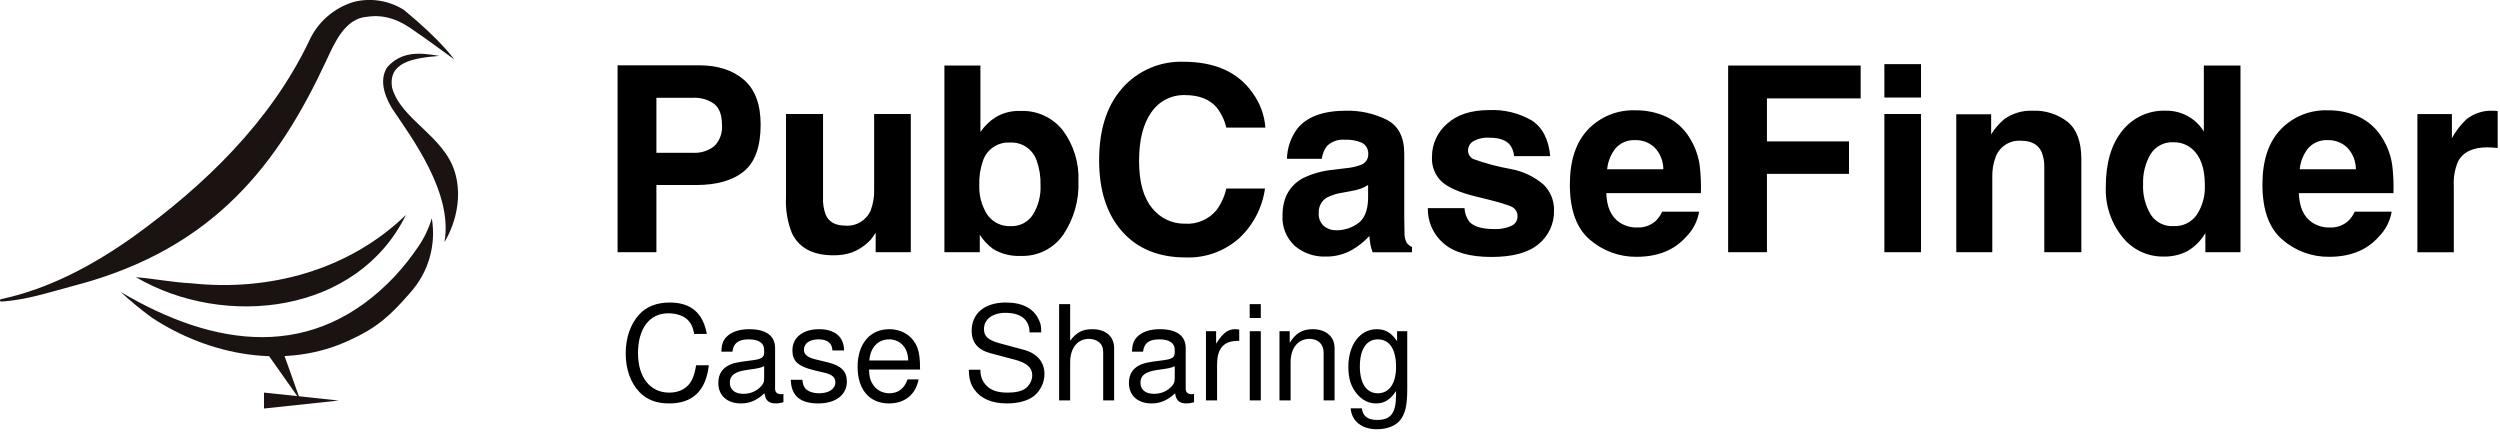
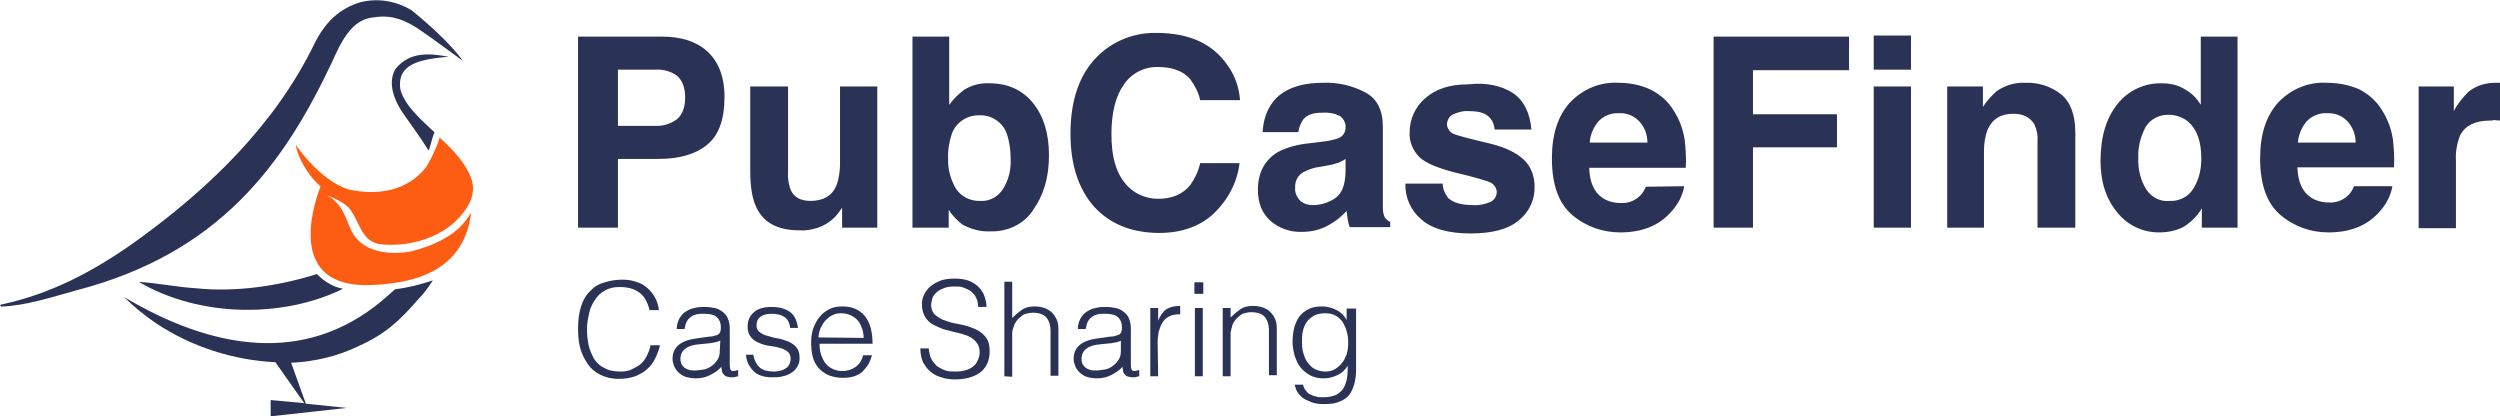
- <svg xmlns="http://www.w3.org/2000/svg" width="492" height="85" viewBox="0 0 492 85">
-   <defs>
-     <clipPath id="clip-logo_CaseSharing">
-       <rect width="492" height="85" />
-     </clipPath>
-   </defs>
-   <g id="logo_CaseSharing" clip-path="url(#clip-logo_CaseSharing)">
-     <g id="グループ_56238" data-name="グループ 56238" transform="translate(-11827.957 -6612.707)">
-       <g id="グループ_56232" data-name="グループ 56232" transform="translate(11949.498 6624.859)">
-         <path id="パス_104437" data-name="パス 104437" d="M18.075.057H10.264V13.285H2.626V-23.5H18.649q5.541,0,8.835,2.845t3.294,8.81q0,6.514-3.294,9.21T18.075.057ZM21.669-7.6a5.322,5.322,0,0,0,1.5-4.193q0-2.87-1.51-4.093a6.553,6.553,0,0,0-4.23-1.223H10.264V-6.282h7.163A6.26,6.26,0,0,0,21.669-7.6ZM53.416,9.442q-.1.125-.5.749a5.011,5.011,0,0,1-.948,1.1,9.9,9.9,0,0,1-3.232,2.047,11.015,11.015,0,0,1-3.656.549q-6.04,0-8.136-4.343a16.617,16.617,0,0,1-1.173-7.063v-16.4h7.288v16.4a8.584,8.584,0,0,0,.549,3.494q.973,2.072,3.819,2.072A4.992,4.992,0,0,0,52.417,5.1a10.661,10.661,0,0,0,.7-4.218v-14.8h7.213v27.2H53.416Zm28.552,4.567a9.706,9.706,0,0,1-5.416-1.348,10.817,10.817,0,0,1-2.646-2.8v3.419H66.943V-23.453h7.088v13.078A10.378,10.378,0,0,1,77-13.27a8.822,8.822,0,0,1,4.892-1.248,10.076,10.076,0,0,1,8.4,3.869A15.705,15.705,0,0,1,93.323-.666,17.554,17.554,0,0,1,90.329,9.841,9.711,9.711,0,0,1,81.968,14.009ZM85.861.082a13.166,13.166,0,0,0-.749-4.792A5.215,5.215,0,0,0,79.871-8.3a5.292,5.292,0,0,0-5.316,3.519A13.208,13.208,0,0,0,73.806.057a10.143,10.143,0,0,0,1.547,5.79,5.3,5.3,0,0,0,4.717,2.3,4.882,4.882,0,0,0,4.268-2.221A10.143,10.143,0,0,0,85.861.082ZM124.945,10.54a15,15,0,0,1-10.532,3.769q-7.937,0-12.479-5.092Q97.392,4.1,97.392-4.809q0-9.634,5.166-14.85A15.394,15.394,0,0,1,113.989-24.2q9.284,0,13.577,6.09a13.184,13.184,0,0,1,2.546,6.864h-7.687a10.383,10.383,0,0,0-1.922-3.993q-2.1-2.4-6.215-2.4a7.7,7.7,0,0,0-6.614,3.382q-2.421,3.382-2.421,9.572t2.558,9.272a8.084,8.084,0,0,0,6.5,3.082,7.436,7.436,0,0,0,6.165-2.646A11.492,11.492,0,0,0,122.424.756h7.612A16.544,16.544,0,0,1,124.945,10.54Zm11.406-21.514q2.82-3.594,9.684-3.594a17.2,17.2,0,0,1,7.937,1.772q3.469,1.772,3.469,6.689V6.372q0,1.3.05,3.145a3.954,3.954,0,0,0,.424,1.9,2.55,2.55,0,0,0,1.048.824v1.048h-7.737a7.925,7.925,0,0,1-.449-1.547q-.125-.724-.2-1.647a14.615,14.615,0,0,1-3.394,2.72,10.21,10.21,0,0,1-5.191,1.323,8.925,8.925,0,0,1-6.1-2.109,7.522,7.522,0,0,1-2.408-5.978q0-5.017,3.868-7.263a17.176,17.176,0,0,1,6.239-1.747l2.421-.3a11.1,11.1,0,0,0,2.82-.624,2.139,2.139,0,0,0,1.522-2.022,2.4,2.4,0,0,0-1.161-2.309,7.25,7.25,0,0,0-3.407-.636A4.438,4.438,0,0,0,142.216-7.6a5.187,5.187,0,0,0-1,2.5h-6.863A10.439,10.439,0,0,1,136.351-10.974Zm5.291,19.118a3.717,3.717,0,0,0,2.446.824,7.244,7.244,0,0,0,4.23-1.348q1.934-1.348,2.009-4.917V.057a7.73,7.73,0,0,1-1.36.686,11.376,11.376,0,0,1-1.884.487l-1.6.3a10.314,10.314,0,0,0-3.22.973,3.262,3.262,0,0,0-1.647,3.02A3.123,3.123,0,0,0,141.642,8.144ZM182.5-12.671q3.195,2.047,3.669,7.038h-7.113A4.208,4.208,0,0,0,178.28-7.8q-1.173-1.448-3.993-1.448a5.738,5.738,0,0,0-3.307.724,2.083,2.083,0,0,0-.986,1.7,1.857,1.857,0,0,0,1.048,1.772,45.377,45.377,0,0,0,7.412,1.972,13.615,13.615,0,0,1,6.364,3.02,6.857,6.857,0,0,1,2.1,5.116,8.267,8.267,0,0,1-3.007,6.6q-3.007,2.558-9.3,2.558-6.414,0-9.472-2.708a8.81,8.81,0,0,1-3.057-6.9H169.3a4.75,4.75,0,0,0,.973,2.7q1.323,1.423,4.892,1.423a7.456,7.456,0,0,0,3.332-.624,2,2,0,0,0,1.235-1.872,2.018,2.018,0,0,0-1-1.822q-1-.624-7.413-2.146Q166.7,1.106,164.8-.616a6.223,6.223,0,0,1-1.9-4.892,8.485,8.485,0,0,1,2.958-6.477q2.957-2.708,8.323-2.708A15.41,15.41,0,0,1,182.5-12.671ZM215.467,5.3a9.023,9.023,0,0,1-2.521,4.917q-3.494,3.968-9.784,3.968A13.8,13.8,0,0,1,194,10.839q-3.968-3.344-3.968-10.882,0-7.063,3.581-10.832a12.245,12.245,0,0,1,9.3-3.769,14.257,14.257,0,0,1,6.115,1.273,10.712,10.712,0,0,1,4.492,4.018,13.71,13.71,0,0,1,2.072,5.616,36.267,36.267,0,0,1,.225,5.391H197.2q.15,4.093,2.571,5.74a6.055,6.055,0,0,0,3.544,1.023,5.1,5.1,0,0,0,3.569-1.248A5.927,5.927,0,0,0,208.2,5.3Zm-7.038-8.336a6.192,6.192,0,0,0-1.71-4.28,5.309,5.309,0,0,0-3.806-1.46,4.831,4.831,0,0,0-3.831,1.547,7.724,7.724,0,0,0-1.71,4.193Zm38.834-13.952H228.82v8.461h16.148v6.389H228.82V13.285h-7.637V-23.453h26.081Zm11.88,3.07v27.2h-7.213v-27.2Zm0-9.809v6.564h-7.213v-6.564ZM278.836-8.653a4.952,4.952,0,0,0-4.967,3.07,10.545,10.545,0,0,0-.7,4.143V13.285h-7.088V-13.869h6.863V-9.9a12.076,12.076,0,0,1,2.6-3.02,9.02,9.02,0,0,1,5.566-1.647,10.5,10.5,0,0,1,6.9,2.209q2.683,2.209,2.683,7.325V13.285H283.4V-3.262a7.551,7.551,0,0,0-.574-3.295Q281.781-8.653,278.836-8.653Zm43.177-14.8V13.285H315.1V9.517a10.033,10.033,0,0,1-3.469,3.519,9.739,9.739,0,0,1-4.842,1.1,10.109,10.109,0,0,1-8.024-3.856,14.808,14.808,0,0,1-3.257-9.9q0-6.963,3.207-10.957a10.434,10.434,0,0,1,8.573-3.993,8.774,8.774,0,0,1,4.393,1.086,8.64,8.64,0,0,1,3.12,3.007V-23.453ZM302.845-.142a10.7,10.7,0,0,0,1.5,6.015,4.985,4.985,0,0,0,4.492,2.271A5.252,5.252,0,0,0,313.427,5.9,9.924,9.924,0,0,0,315,.082q0-4.992-2.521-7.138a5.425,5.425,0,0,0-3.594-1.3A5,5,0,0,0,304.305-6,10.927,10.927,0,0,0,302.845-.142ZM351.763,5.3a9.023,9.023,0,0,1-2.521,4.917q-3.494,3.968-9.784,3.968a13.8,13.8,0,0,1-9.16-3.344Q326.33,7.495,326.331-.042q0-7.063,3.581-10.832a12.245,12.245,0,0,1,9.3-3.769,14.257,14.257,0,0,1,6.115,1.273,10.712,10.712,0,0,1,4.492,4.018,13.71,13.71,0,0,1,2.072,5.616,36.267,36.267,0,0,1,.225,5.391H333.493q.15,4.093,2.571,5.74a6.055,6.055,0,0,0,3.544,1.023,5.1,5.1,0,0,0,3.569-1.248A5.927,5.927,0,0,0,344.5,5.3Zm-7.038-8.336a6.192,6.192,0,0,0-1.71-4.28,5.309,5.309,0,0,0-3.806-1.46,4.831,4.831,0,0,0-3.831,1.547,7.724,7.724,0,0,0-1.71,4.193Zm25.856-4.318q-4.293,0-5.765,2.8a10.875,10.875,0,0,0-.824,4.842v13h-7.163v-27.2h6.789v4.742a15.038,15.038,0,0,1,2.87-3.719,7.813,7.813,0,0,1,5.191-1.672q.2,0,.337.012t.611.037V-7.23q-.674-.075-1.2-.1T370.581-7.355Z" transform="translate(-2.626 24.202)" />
-         <text id="Case_Sharing" data-name="Case Sharing" transform="translate(0.347 66.649)" font-size="26" font-family="Helvetica-Light, Helvetica" font-weight="300">
-           <tspan x="0" y="0">Case Sharing</tspan>
-         </text>
-       </g>
-       <g id="グループ_56233" data-name="グループ 56233" transform="translate(951.067 -759.599)">
-         <path id="パス_104491" data-name="パス 104491" d="M340.816,159.141c-9.546,19.481-35.638,22.488-53.145,12.264,3.609.29,7.326,1.032,10.9,1.2,15.258,1.644,30.986-2.552,42.244-13.459" transform="translate(10615.966 7255.452)" fill="#1a1311" />
-         <path id="パス_104492" data-name="パス 104492" d="M350.126,134.142a12.66,12.66,0,0,0-9.855-1.6,14.105,14.105,0,0,0-8.911,7.892c-7.581,15.73-20.419,28.167-34.471,38.3-7.892,5.594-16.53,10.272-26.084,12.319a.24.24,0,0,0-.188.243.237.237,0,0,0,.248.224c4.959-.271,9.738-1.92,14.546-3.18,27.663-7.261,40.137-24.331,49.412-44.212,1.64-3.526,3.671-8.343,8.063-8.652,3.582-.539,6.557.753,9.371,2.832,1.5.968,7.729,5.546,7.729,5.546s-2.387-3.555-9.858-9.711" transform="translate(10606.273 7240.129)" fill="#1a1311" />
-         <path id="パス_104493" data-name="パス 104493" d="M346.988,159.553a19.382,19.382,0,0,1-2.66,5.6,49.807,49.807,0,0,1-4.6,5.809c-15.959,16.9-35.434,14.068-53.956,3.127a67.352,67.352,0,0,0,6.151,5.062c11.315,7.442,26.335,10.363,38.985,4.368,5.089-2.3,7.895-4.725,11.776-9.236a17.51,17.51,0,0,0,4.3-14.731" transform="translate(10614.883 7255.687)" fill="#1a1311" />
-         <path id="パス_104494" data-name="パス 104494" d="M332.813,162.218c-2.144-7.147-10.631-10.33-12.355-16.621-.8-4.993,4.048-5.822,9.284-6.245-3.616-.641-7.4-1.029-10.271,2.254-1.187,1.918-1.142,4.557,1.024,8.146,3.718,5.558,12.024,16.568,10.266,26.234,0,0,4.248-6.444,2.051-13.768" transform="translate(10633.596 7243.96)" fill="#1a1311" />
-         <path id="パス_104495" data-name="パス 104495" d="M306.844,175.485l3.889,10.908-6.675-9.463Z" transform="translate(10625.279 7264.741)" fill="#1a1311" />
-         <path id="パス_104496" data-name="パス 104496" d="M303.745,181.44l14.712,1.568-14.712,1.568Z" transform="translate(10625.1 7268.125)" fill="#1a1311" />
-       </g>
+ <svg xmlns="http://www.w3.org/2000/svg" version="1.1" id="レイヤー_1" x="0px" y="0px" viewBox="0 0 476.2 79.2" style="enable-background:new 0 0 476.2 79.2;" xml:space="preserve">
+   <style type="text/css">
+ 	.st0{fill:#2A3356;}
+ 	.st1{enable-background:new    ;}
+ 	.st2{fill:#FC5D13;}
+ </style>
+   <g id="グループ_56359" transform="translate(162.006 14.769)">
+     <path id="パス_104437_00000166661441803717782650000000072536960406657445_" class="st0" d="M-36.6,15.5h-7.7v13.1h-7.6V-7.8H-36   c3.7,0,6.6,0.9,8.7,2.8S-24-0.2-24,3.7c0,4.3-1.1,7.3-3.3,9.1C-29.5,14.6-32.5,15.5-36.6,15.5z M-33,7.9c1-0.9,1.5-2.3,1.5-4.1   S-32,0.6-33-0.3c-1.2-0.9-2.7-1.3-4.2-1.2h-7.1V9.2h7.1C-35.7,9.3-34.2,8.8-33,7.9z M-1.6,24.8c-0.1,0.1-0.2,0.3-0.5,0.7   c-0.3,0.4-0.6,0.8-0.9,1.1c-0.9,0.9-2,1.6-3.2,2s-2.4,0.6-3.6,0.5c-4,0-6.7-1.4-8.1-4.3c-0.8-1.6-1.2-3.9-1.2-7V1.7h7.2v16.2   c-0.1,1.2,0.1,2.4,0.5,3.5c0.6,1.4,1.9,2.1,3.8,2.1c2.4,0,4.1-1,4.9-2.9c0.5-1.3,0.7-2.8,0.7-4.2V1.7h7.1v26.9h-6.7   C-1.6,28.6-1.6,24.8-1.6,24.8z M26.7,29.3c-1.9,0.1-3.7-0.4-5.4-1.3c-1-0.8-1.9-1.7-2.6-2.8v3.4h-6.9V-7.8h7v13   c0.8-1.1,1.8-2.1,2.9-2.9c1.5-0.9,3.1-1.3,4.8-1.2c3.5,0,6.3,1.3,8.3,3.8s3,5.8,3,9.9c0,4.2-1,7.6-3,10.4   C33.1,27.9,29.9,29.4,26.7,29.3L26.7,29.3z M30.5,15.5c0-1.6-0.2-3.2-0.7-4.7c-0.7-2.2-2.9-3.7-5.2-3.6c-2.3-0.1-4.5,1.3-5.3,3.5   c-0.5,1.5-0.8,3.2-0.7,4.8c-0.1,2,0.5,4,1.5,5.7c1,1.5,2.8,2.4,4.7,2.3c1.7,0.1,3.3-0.8,4.2-2.2C30.1,19.6,30.6,17.6,30.5,15.5   L30.5,15.5z M69.2,25.9c-2.7,2.5-6.2,3.7-10.4,3.7c-5.2,0-9.4-1.7-12.4-5c-3-3.4-4.5-8-4.5-13.9C41.9,4.3,43.6-0.6,47-4   c3-3,7.1-4.6,11.3-4.5c6.1,0,10.6,2,13.4,6c1.5,2,2.3,4.3,2.5,6.8h-7.6c-0.3-1.4-1-2.8-1.9-4C63.4-1.2,61.4-2,58.6-2   c-2.6-0.1-5.1,1.2-6.5,3.3c-1.6,2.2-2.4,5.4-2.4,9.5s0.8,7.1,2.5,9.2c1.5,2,3.9,3.1,6.4,3.1c2.7,0,4.7-0.9,6.1-2.6   c0.9-1.3,1.6-2.7,1.9-4.2h7.5C73.7,19.9,71.9,23.3,69.2,25.9z M80.5,4.6C82.4,2.2,85.6,1,90.1,1c2.7-0.1,5.4,0.5,7.9,1.8   c2.3,1.2,3.4,3.4,3.4,6.6v12.3c0,0.9,0,1.9,0,3.1c0,0.7,0.1,1.3,0.4,1.9c0.3,0.4,0.6,0.6,1,0.8v1h-7.7c-0.2-0.5-0.3-1-0.4-1.5   s-0.1-1-0.2-1.6c-1,1.1-2.1,2-3.4,2.7c-1.6,0.9-3.3,1.3-5.1,1.3c-2.2,0.1-4.4-0.7-6-2.1s-2.4-3.4-2.4-5.9c0-3.3,1.3-5.7,3.8-7.2   c1.9-1,4-1.5,6.2-1.7l2.4-0.3c1-0.1,1.9-0.3,2.8-0.6s1.5-1.1,1.5-2c0.1-0.9-0.4-1.8-1.1-2.3c-1.1-0.5-2.2-0.7-3.4-0.6   c-1.7,0-2.8,0.4-3.5,1.2c-0.5,0.7-0.9,1.6-1,2.5h-6.8C78.6,8.3,79.2,6.3,80.5,4.6L80.5,4.6z M85.7,23.5c0.7,0.6,1.5,0.8,2.4,0.8   c1.5,0,3-0.5,4.2-1.3c1.3-0.9,1.9-2.5,2-4.9v-2.6c-0.4,0.3-0.9,0.5-1.3,0.7c-0.6,0.2-1.2,0.4-1.9,0.5L89.5,17   c-1.1,0.1-2.2,0.5-3.2,1c-1.1,0.6-1.7,1.8-1.6,3C84.6,21.9,85,22.8,85.7,23.5L85.7,23.5z M126.1,2.9c2.1,1.4,3.3,3.7,3.6,7h-7   c-0.1-0.8-0.3-1.5-0.8-2.1c-0.8-1-2.1-1.4-4-1.4c-1.1-0.1-2.3,0.2-3.3,0.7c-0.6,0.4-0.9,1-1,1.7c0,0.7,0.4,1.4,1,1.8   c0.7,0.4,3.1,1,7.3,2c2.8,0.7,4.9,1.7,6.3,3c1.4,1.3,2.1,3.2,2.1,5.1c0.1,2.5-1,4.9-3,6.5c-2,1.7-5.1,2.5-9.2,2.5   c-4.2,0-7.4-0.9-9.4-2.7c-2-1.7-3.1-4.2-3-6.8h7.1c0,1,0.4,1.9,1,2.7c0.9,0.9,2.5,1.4,4.8,1.4c1.1,0.1,2.3-0.2,3.3-0.6   c1-0.5,1.5-1.7,1-2.7c-0.2-0.4-0.5-0.7-0.8-0.9c-0.7-0.4-3.1-1.1-7.3-2.1c-3-0.8-5.2-1.7-6.4-2.8c-1.3-1.3-2-3-1.9-4.8   c0-2.5,1.1-4.8,2.9-6.4c2-1.8,4.7-2.7,8.2-2.7C121.3,0.9,124,1.6,126.1,2.9L126.1,2.9z M158.8,20.7c-0.3,1.8-1.2,3.5-2.5,4.9   c-2.3,2.6-5.5,3.9-9.7,3.9c-3.3,0-6.5-1.1-9.1-3.3c-2.6-2.2-3.9-5.8-3.9-10.8c0-4.7,1.2-8.2,3.5-10.7c2.4-2.5,5.7-3.9,9.2-3.7   c2.1,0,4.2,0.4,6.1,1.3c1.8,0.9,3.4,2.3,4.4,4c1.1,1.7,1.8,3.6,2.1,5.6c0.2,1.8,0.3,3.6,0.2,5.3h-18.4c0.1,2.7,0.9,4.6,2.5,5.7   c1,0.7,2.3,1,3.5,1c1.3,0.1,2.6-0.4,3.5-1.2c0.6-0.5,1-1.2,1.3-1.9L158.8,20.7z M151.8,12.4c0-1.6-0.6-3.1-1.7-4.2   c-1-1-2.4-1.5-3.8-1.4c-1.4-0.1-2.8,0.5-3.8,1.5c-1,1.2-1.6,2.6-1.7,4.1H151.8z M190.2-1.4h-18.3V7h16v6.3h-16v15.3h-7.5V-7.8h25.8   V-1.4z M202,1.7v26.9h-7.1V1.7H202z M202-8v6.5h-7.1V-8H202z M221.5,6.9c-2.4,0-4,1-4.9,3c-0.5,1.3-0.7,2.7-0.7,4.1v14.6h-7V1.7   h6.8v3.9c0.7-1.1,1.6-2.1,2.6-3c1.6-1.1,3.5-1.7,5.5-1.6c2.5-0.1,4.9,0.7,6.8,2.2c1.8,1.5,2.7,3.9,2.7,7.3v18.1h-7.2V12.2   c0.1-1.1-0.1-2.2-0.6-3.3C224.7,7.6,223.4,6.9,221.5,6.9z M264.2-7.8v36.4h-6.8v-3.7c-0.8,1.4-2,2.6-3.4,3.5   c-1.5,0.8-3.1,1.1-4.8,1.1c-3.1,0-6-1.4-7.9-3.8c-2.1-2.5-3.2-5.8-3.2-9.8c0-4.6,1.1-8.2,3.2-10.8c2-2.6,5.2-4.1,8.5-4   c1.5,0,3,0.3,4.3,1.1c1.3,0.7,2.3,1.7,3.1,3v-13C257.2-7.8,264.2-7.8,264.2-7.8z M245.3,15.3c-0.1,2.1,0.4,4.2,1.5,6   c1,1.5,2.7,2.4,4.4,2.2c1.8,0.1,3.5-0.7,4.5-2.2c1.1-1.7,1.6-3.7,1.6-5.8c0-3.3-0.8-5.6-2.5-7.1c-1-0.8-2.3-1.3-3.6-1.3   c-1.8-0.1-3.6,0.8-4.5,2.3C245.7,11.3,245.2,13.3,245.3,15.3L245.3,15.3z M293.7,20.7c-0.3,1.8-1.2,3.5-2.5,4.9   c-2.3,2.6-5.5,3.9-9.7,3.9c-3.3,0-6.5-1.1-9.1-3.3s-3.9-5.8-3.9-10.8c0-4.7,1.2-8.2,3.5-10.7c2.4-2.5,5.7-3.9,9.2-3.7   c2.1,0,4.2,0.4,6.1,1.2c1.8,0.9,3.4,2.3,4.4,4c1.1,1.7,1.8,3.6,2.1,5.6c0.2,1.8,0.3,3.6,0.2,5.3h-18.4c0.1,2.7,0.9,4.6,2.5,5.7   c1,0.7,2.3,1,3.5,1c1.3,0.1,2.6-0.4,3.5-1.2c0.6-0.5,1-1.2,1.3-1.9H293.7z M286.7,12.4c0-1.6-0.6-3.1-1.7-4.2c-1-1-2.4-1.5-3.8-1.4   c-1.4-0.1-2.8,0.5-3.8,1.5c-1,1.2-1.6,2.6-1.7,4.1H286.7z M312.3,8.2c-2.8,0-4.7,0.9-5.7,2.8c-0.6,1.5-0.9,3.2-0.8,4.8v12.9h-7.1   v-27h6.7v4.7c0.7-1.4,1.7-2.6,2.8-3.7c1.5-1.2,3.3-1.7,5.1-1.7c0.1,0,0.2,0,0.3,0c0.1,0,0.3,0,0.6,0v7.2c-0.4,0-0.8-0.1-1.2-0.1   C312.8,8.2,312.5,8.2,312.3,8.2z" />
+     <g class="st1">
+       <path class="st0" d="M-38.3,44.2c-0.4-1.5-1-2.6-2-3.3s-2.2-1-3.7-1c-1.1,0-2,0.2-2.8,0.7c-0.8,0.4-1.4,1-1.9,1.8    c-0.5,0.7-0.9,1.6-1.1,2.5c-0.2,1-0.4,2-0.4,3s0.1,2,0.3,3c0.2,1,0.6,1.8,1,2.6c0.5,0.8,1.1,1.4,2,1.8c0.8,0.5,1.8,0.7,3.1,0.7    c0.8,0,1.5-0.1,2.1-0.4c0.6-0.3,1.2-0.6,1.7-1s0.9-1,1.2-1.6s0.6-1.3,0.7-2h1.8c-0.2,0.9-0.5,1.7-0.9,2.5s-0.9,1.5-1.5,2    c-0.6,0.6-1.4,1-2.3,1.4c-0.9,0.3-1.9,0.5-3.1,0.5c-1.4,0-2.6-0.3-3.6-0.8c-1-0.5-1.8-1.2-2.4-2.1c-0.6-0.9-1.1-1.9-1.4-3    s-0.4-2.4-0.4-3.6c0-1.7,0.2-3.2,0.6-4.4s1-2.2,1.8-2.9c0.7-0.8,1.6-1.3,2.7-1.6c1-0.3,2.1-0.5,3.3-0.5c0.9,0,1.8,0.1,2.6,0.4    c0.8,0.2,1.5,0.6,2.1,1.1s1.1,1.1,1.5,1.8s0.7,1.5,0.8,2.5h-1.8L-38.3,44.2L-38.3,44.2z" />
+       <path class="st0" d="M-27.3,49.4c0.3,0,0.6-0.1,1-0.1c0.4-0.1,0.7-0.2,1-0.3c0.2-0.1,0.4-0.3,0.5-0.6s0.1-0.5,0.1-0.8    c0-0.8-0.2-1.4-0.7-1.9s-1.3-0.7-2.5-0.7c-0.5,0-1,0-1.4,0.1s-0.8,0.2-1.1,0.5c-0.3,0.2-0.6,0.5-0.8,0.9s-0.3,0.8-0.4,1.4h-1.5    c0-0.8,0.2-1.4,0.5-2c0.3-0.5,0.7-1,1.2-1.3s1-0.6,1.7-0.7c0.6-0.2,1.3-0.2,2-0.2s1.3,0.1,1.8,0.2c0.6,0.1,1.1,0.4,1.5,0.7    s0.8,0.7,1,1.2s0.4,1.1,0.4,1.9v7c0,0.6,0.1,1,0.3,1.1c0.2,0.2,0.6,0.1,1.3-0.1v1.2c-0.1,0-0.3,0.1-0.5,0.1    c-0.2,0.1-0.4,0.1-0.7,0.1c-0.2,0-0.5,0-0.7-0.1c-0.3,0-0.4-0.1-0.6-0.2c-0.1-0.1-0.3-0.3-0.4-0.4c-0.1-0.2-0.2-0.4-0.2-0.6    c0-0.2-0.1-0.4-0.1-0.7c-0.6,0.7-1.4,1.2-2.2,1.6c-0.8,0.4-1.7,0.6-2.7,0.6c-0.6,0-1.1-0.1-1.6-0.2s-1-0.4-1.4-0.7s-0.7-0.7-1-1.2    c-0.2-0.5-0.4-1-0.4-1.6c0-2.2,1.5-3.5,4.5-3.9L-27.3,49.4z M-24.8,50.1c-0.6,0.3-1.3,0.4-1.9,0.5c-0.7,0.1-1.3,0.1-2,0.2    c-1.2,0.1-2,0.3-2.7,0.8c-0.6,0.4-1,1.1-1,2c0,0.4,0.1,0.7,0.2,1c0.2,0.3,0.4,0.5,0.6,0.7c0.3,0.2,0.6,0.3,0.9,0.4    c0.3,0.1,0.7,0.1,1,0.1c0.6,0,1.2-0.1,1.8-0.2c0.6-0.1,1.1-0.4,1.5-0.7s0.8-0.7,1.1-1.2s0.4-1,0.4-1.7L-24.8,50.1    C-24.9,50.1-24.8,50.1-24.8,50.1z" />
+       <path class="st0" d="M-18.5,52.9c0.2,1.1,0.7,1.9,1.3,2.4s1.5,0.7,2.6,0.7c0.6,0,1-0.1,1.4-0.2c0.4-0.1,0.7-0.3,1-0.5    s0.5-0.5,0.6-0.8s0.2-0.6,0.2-0.9c0-0.6-0.2-1.1-0.6-1.4c-0.4-0.3-0.9-0.6-1.5-0.7c-0.6-0.2-1.3-0.3-2-0.4c-0.7-0.1-1.4-0.3-2-0.6    c-0.6-0.2-1.1-0.6-1.5-1.1s-0.6-1.1-0.6-2c0-1.1,0.4-2,1.2-2.7s1.9-1,3.4-1c1.4,0,2.5,0.3,3.4,0.9c0.9,0.6,1.4,1.7,1.6,3.1h-1.5    c-0.1-1-0.5-1.7-1.1-2.1C-13.2,45.2-14,45-15,45s-1.7,0.2-2.2,0.6c-0.5,0.4-0.7,0.9-0.7,1.6c0,0.6,0.2,1,0.6,1.3    c0.4,0.3,0.9,0.6,1.5,0.7c0.6,0.2,1.3,0.4,2,0.5s1.4,0.4,2,0.6c0.6,0.3,1.1,0.6,1.5,1.1s0.6,1.1,0.6,2c0,0.6-0.1,1.2-0.4,1.6    c-0.3,0.5-0.6,0.9-1.1,1.2s-1,0.6-1.7,0.7c-0.6,0.2-1.3,0.2-2.1,0.2c-0.8,0-1.4-0.1-2-0.3s-1.1-0.5-1.5-0.9s-0.7-0.9-1-1.4    c-0.2-0.5-0.4-1.1-0.4-1.7h1.4V52.9z" />
+       <path class="st0" d="M-5.9,50.8c0,0.7,0.1,1.4,0.3,2c0.2,0.6,0.5,1.2,0.8,1.6c0.4,0.5,0.8,0.8,1.4,1.1s1.2,0.4,1.9,0.4    c1,0,1.8-0.3,2.5-0.8s1.2-1.3,1.4-2.2h1.7c-0.2,0.6-0.4,1.2-0.7,1.7s-0.7,1-1.1,1.4c-0.4,0.4-1,0.7-1.6,0.9s-1.3,0.3-2.2,0.3    c-1,0-1.9-0.2-2.7-0.5c-0.8-0.4-1.4-0.8-1.9-1.4C-6.6,54.7-7,54-7.2,53.2s-0.3-1.7-0.3-2.7s0.1-1.8,0.4-2.7    c0.3-0.8,0.7-1.6,1.2-2.2c0.5-0.6,1.1-1.1,1.9-1.5s1.6-0.5,2.5-0.5c1.8,0,3.2,0.6,4.2,1.8s1.5,3,1.5,5.3H-5.9    C-5.9,50.7-5.9,50.8-5.9,50.8z M2.5,49.6c0-0.6-0.1-1.2-0.3-1.8s-0.4-1-0.8-1.5c-0.3-0.4-0.8-0.7-1.3-1c-0.5-0.2-1.1-0.4-1.8-0.4    S-3,45-3.5,45.3c-0.5,0.2-0.9,0.6-1.3,1s-0.6,0.9-0.9,1.4c-0.2,0.6-0.4,1.1-0.4,1.8L2.5,49.6L2.5,49.6z" />
+       <path class="st0" d="M14.9,51.6c0.1,0.8,0.2,1.5,0.5,2c0.3,0.6,0.7,1,1.1,1.4c0.5,0.3,1,0.6,1.6,0.8S19.3,56,20,56    c0.8,0,1.5-0.1,2.1-0.3s1.1-0.5,1.4-0.8c0.4-0.3,0.6-0.7,0.8-1.2c0.2-0.4,0.3-0.9,0.3-1.4c0-0.7-0.2-1.3-0.5-1.7    c-0.3-0.4-0.7-0.8-1.2-1.1s-1.1-0.5-1.8-0.7c-0.7-0.2-1.3-0.3-2-0.5c-0.7-0.2-1.4-0.3-2-0.6s-1.2-0.5-1.8-0.9    c-0.5-0.4-0.9-0.8-1.2-1.4c-0.3-0.6-0.5-1.3-0.5-2.2c0-0.6,0.1-1.2,0.4-1.8s0.6-1.1,1.2-1.6c0.5-0.4,1.1-0.8,1.9-1.1    c0.8-0.3,1.7-0.4,2.7-0.4s1.9,0.1,2.7,0.4c0.8,0.3,1.4,0.7,1.9,1.2s0.9,1.1,1.1,1.7s0.4,1.3,0.4,2.1h-1.6c0-0.7-0.1-1.3-0.4-1.8    c-0.2-0.5-0.6-0.9-1-1.2c-0.4-0.3-0.9-0.5-1.4-0.7s-1.1-0.2-1.7-0.2c-0.9,0-1.6,0.1-2.2,0.4c-0.6,0.2-1.1,0.6-1.4,0.9    c-0.4,0.4-0.6,0.8-0.7,1.3c-0.1,0.5-0.2,0.9-0.1,1.4c0.1,0.6,0.3,1,0.7,1.4c0.4,0.3,0.8,0.6,1.4,0.9c0.5,0.2,1.1,0.4,1.8,0.6    c0.6,0.1,1.3,0.3,2,0.4c0.7,0.2,1.3,0.3,1.9,0.6c0.6,0.2,1.2,0.5,1.7,0.9s0.9,0.8,1.2,1.4c0.3,0.6,0.4,1.3,0.4,2.2    c0,1.7-0.6,3-1.7,3.9c-1.2,0.9-2.8,1.4-4.9,1.4c-0.9,0-1.8-0.1-2.6-0.4c-0.8-0.2-1.5-0.6-2.1-1.1c-0.6-0.5-1-1.1-1.4-1.8    c-0.3-0.7-0.5-1.6-0.5-2.6L14.9,51.6L14.9,51.6z" />
+       <path class="st0" d="M29.3,56.9v-18h1.5v6.9c0.6-0.6,1.2-1.1,1.9-1.6c0.6-0.4,1.4-0.6,2.3-0.6c0.8,0,1.5,0.1,2.2,0.4    c0.7,0.3,1.3,0.8,1.7,1.4c0.3,0.5,0.5,0.9,0.6,1.4c0.1,0.5,0.1,1,0.1,1.5v8.5h-1.5v-8.5c0-1.2-0.3-2-0.8-2.6s-1.4-0.9-2.6-0.9    c-0.5,0-0.9,0.1-1.3,0.2c-0.4,0.1-0.7,0.3-1,0.6c-0.3,0.2-0.6,0.5-0.8,0.8c-0.2,0.3-0.4,0.6-0.5,1c-0.2,0.5-0.3,0.9-0.3,1.3    s0,0.8,0,1.3v7L29.3,56.9L29.3,56.9z" />
+       <path class="st0" d="M49.1,49.4c0.3,0,0.6-0.1,1-0.1c0.4-0.1,0.7-0.2,1-0.3c0.2-0.1,0.4-0.3,0.5-0.6s0.1-0.5,0.1-0.8    c0-0.8-0.2-1.4-0.7-1.9S49.7,45,48.5,45c-0.5,0-1,0-1.4,0.1c-0.4,0.1-0.8,0.2-1.1,0.5c-0.3,0.2-0.6,0.5-0.8,0.9    c-0.2,0.4-0.3,0.8-0.4,1.4h-1.5c0-0.8,0.2-1.4,0.5-2c0.3-0.5,0.7-1,1.2-1.3s1-0.6,1.7-0.7c0.6-0.2,1.3-0.2,2-0.2s1.3,0.1,1.8,0.2    c0.6,0.1,1.1,0.4,1.5,0.7s0.8,0.7,1,1.2s0.4,1.1,0.4,1.9v7c0,0.6,0.1,1,0.3,1.1c0.2,0.2,0.6,0.1,1.3-0.1v1.2    c-0.1,0-0.3,0.1-0.5,0.1c-0.2,0.1-0.4,0.1-0.7,0.1c-0.2,0-0.5,0-0.7-0.1c-0.3,0-0.4-0.1-0.6-0.2c-0.1-0.1-0.3-0.3-0.4-0.4    c-0.1-0.2-0.2-0.4-0.2-0.6c0-0.2-0.1-0.4-0.1-0.7c-0.6,0.7-1.4,1.2-2.2,1.6c-0.8,0.4-1.7,0.6-2.7,0.6c-0.6,0-1.1-0.1-1.6-0.2    c-0.5-0.1-1-0.4-1.4-0.7c-0.4-0.3-0.7-0.7-1-1.2c-0.2-0.5-0.4-1-0.4-1.6c0-2.2,1.5-3.5,4.5-3.9L49.1,49.4z M51.6,50.1    c-0.6,0.3-1.3,0.4-1.9,0.5c-0.7,0.1-1.3,0.1-2,0.2c-1.2,0.1-2,0.3-2.7,0.8c-0.6,0.4-1,1.1-1,2c0,0.4,0.1,0.7,0.2,1    c0.2,0.3,0.4,0.5,0.6,0.7c0.3,0.2,0.6,0.3,0.9,0.4c0.3,0.1,0.7,0.1,1,0.1c0.6,0,1.2-0.1,1.8-0.2c0.6-0.1,1.1-0.4,1.5-0.7    s0.8-0.7,1.1-1.2s0.4-1,0.4-1.7v-1.9C51.5,50.1,51.6,50.1,51.6,50.1z" />
+       <path class="st0" d="M58.6,56.9h-1.5v-13h1.5v2.4l0,0c0.4-1,1-1.8,1.6-2.2c0.7-0.4,1.5-0.6,2.6-0.6v1.6c-0.8,0-1.6,0.1-2.1,0.4    c-0.6,0.3-1,0.7-1.3,1.2s-0.5,1.1-0.7,1.7c-0.1,0.7-0.2,1.3-0.2,2.1L58.6,56.9L58.6,56.9z" />
+       <path class="st0" d="M65.5,41.2V39h1.7v2.2H65.5z M65.6,56.9v-13h1.5v13H65.6z" />
+       <path class="st0" d="M72.4,56.9h-1.5v-13h1.5v1.8c0.6-0.6,1.2-1.1,1.9-1.6c0.6-0.4,1.4-0.6,2.3-0.6c0.8,0,1.5,0.1,2.2,0.4    c0.7,0.3,1.3,0.8,1.7,1.4c0.3,0.5,0.5,0.9,0.6,1.4s0.1,1,0.1,1.5v8.5h-1.5v-8.5c0-1.2-0.3-2-0.8-2.6s-1.4-0.9-2.6-0.9    c-0.5,0-0.9,0.1-1.3,0.2c-0.4,0.1-0.7,0.3-1,0.6c-0.3,0.2-0.6,0.5-0.8,0.8c-0.2,0.3-0.4,0.6-0.5,1s-0.2,0.8-0.3,1.2    c0,0.4,0,0.8,0,1.3V56.9L72.4,56.9z" />
+       <path class="st0" d="M94.8,44h1.5v11.7c0,0.9-0.1,1.7-0.3,2.5c-0.2,0.8-0.5,1.5-0.9,2.1s-1.1,1.1-1.9,1.4c-0.8,0.4-1.8,0.5-3,0.5    c-1,0-1.8-0.1-2.5-0.4s-1.2-0.5-1.7-0.9c-0.4-0.4-0.8-0.8-1-1.2s-0.3-0.9-0.4-1.2h1.6c0.1,0.5,0.3,0.9,0.6,1.2    c0.2,0.3,0.5,0.6,0.9,0.7c0.3,0.2,0.7,0.3,1.1,0.4s0.8,0.1,1.3,0.1c1,0,1.8-0.2,2.5-0.5c0.6-0.4,1.1-0.8,1.4-1.4    c0.3-0.6,0.5-1.2,0.6-1.9s0.1-1.5,0.1-2.2c-0.5,0.8-1.1,1.4-2,1.8c-0.8,0.4-1.7,0.6-2.6,0.6c-1,0-1.8-0.2-2.6-0.6    c-0.7-0.4-1.3-0.9-1.8-1.5s-0.8-1.4-1.1-2.2c-0.2-0.8-0.4-1.7-0.4-2.6c0-1,0.1-1.8,0.3-2.7c0.2-0.8,0.6-1.6,1-2.2    c0.5-0.6,1.1-1.1,1.8-1.4c0.7-0.4,1.6-0.5,2.7-0.5c0.4,0,0.8,0.1,1.3,0.2c0.4,0.1,0.9,0.3,1.3,0.5s0.8,0.5,1.1,0.8    c0.3,0.3,0.6,0.7,0.8,1.1l0,0V44L94.8,44L94.8,44z M94.8,50.5c0-0.8-0.1-1.5-0.3-2.2c-0.2-0.7-0.5-1.3-0.8-1.8    c-0.4-0.5-0.8-0.9-1.4-1.2c-0.5-0.3-1.2-0.4-1.9-0.4c-0.6,0-1.2,0.1-1.8,0.3c-0.5,0.2-1,0.6-1.4,1s-0.7,1-0.9,1.6    C86.1,48.4,86,49.1,86,50c0,0.8,0,1.6,0.2,2.3s0.4,1.3,0.8,1.9c0.4,0.5,0.8,1,1.4,1.3s1.2,0.5,2,0.5c0.7,0,1.3-0.1,1.8-0.4    c0.5-0.3,1-0.7,1.4-1.2s0.7-1.1,0.9-1.7S94.8,51.2,94.8,50.5z" />
    </g>
  </g>
+   <g id="グループ_56385" transform="translate(-205.743 -501.001)">
+     <path id="パス_104894" class="st0" d="M284.2,503c-2.9-1.8-6.4-2.4-9.7-1.6c-4.2,1.2-6.9,4-8.8,7.8c-7.5,15.5-20.1,27.7-34,37.7   c-7.8,5.6-16.2,10.1-25.7,12.1c-0.1,0-0.2,0.1-0.2,0.2c0,0.1,0.1,0.2,0.2,0.2c4.8-0.2,9.6-1.8,14.3-3.1c27.3-7.1,39.5-24,48.7-43.5   c1.6-3.5,3.6-8.2,8-8.5c3.5-0.6,6.4,0.7,9.3,2.8c1.5,1,7.6,5.5,7.6,5.5S291.6,509,284.2,503" />
+     <path id="パス_104895" class="st0" d="M288.5,526.2c-2.9-2.7-5.7-5.2-6.5-8.2c-0.7-5,4-5.7,9.2-6.2c-3.5-0.6-7.3-1.1-10.1,2.3   c-1.1,1.8-1.1,4.5,1.1,8c1.2,1.8,3.4,4.7,5.2,7.6C287.8,528.6,288.1,527.1,288.5,526.2" />
+     <path id="パス_104896" class="st2" d="M284,548.9c-4.4,0.8-9.4,0-11.3-3.9c-1-2.1-1.7-5.3-4.7-6.8c0,0,3,1.1,4.1,2.3   c2.1,2.3,2.3,6.4,5.9,7c4.6,0.6,13-0.6,17-7.5c0.8-1.5,1.1-3.1,0.6-4.7l0,0l0,0c-1-3.1-3.5-5.7-6.1-8.1c-0.6,1.9-1.5,3.8-2.5,5.5   c-3.5,4.7-9.4,5.6-14.8,4.4c-5.6-1.7-10.1-8.5-10.1-8.5c0.2,2.1,2.3,5.9,4.7,7.9c-1.5,3.9-6.4,19.4,9.6,18.8   c11.1-0.4,17.9-4.4,19.1-13.8C294.9,542.2,293.2,546.6,284,548.9" />
+     <path id="パス_104897" class="st0" d="M266.1,553.2c-7.3,2.3-15.5,3.5-23.1,2.7c-3.5-0.2-7.3-1-10.8-1.2   c11.4,6.7,27.3,7,38.9,1.3C269.2,555.7,267.5,554.6,266.1,553.2" />
+     <path id="パス_104898" class="st0" d="M281,556.1c0,0-0.8,0.7-2.4,2.1c-14.9,12.5-32.5,9.3-49.2-0.6c1.8,1.8,3.9,3.5,6.1,5   c6.8,4.5,14.7,7,22.7,7.4l5.5,7.8l-6.4-0.6v3.1l14.5-1.6l-7.8-0.8l-2.8-7.8c4.4-0.2,8.7-1.2,12.7-3.1c5.1-2.3,7.8-4.7,11.6-9.1   c1.1-1.1,1.9-2.3,2.7-3.5C285.8,555.2,283.5,555.8,281,556.1" />
+   </g>
</svg>
